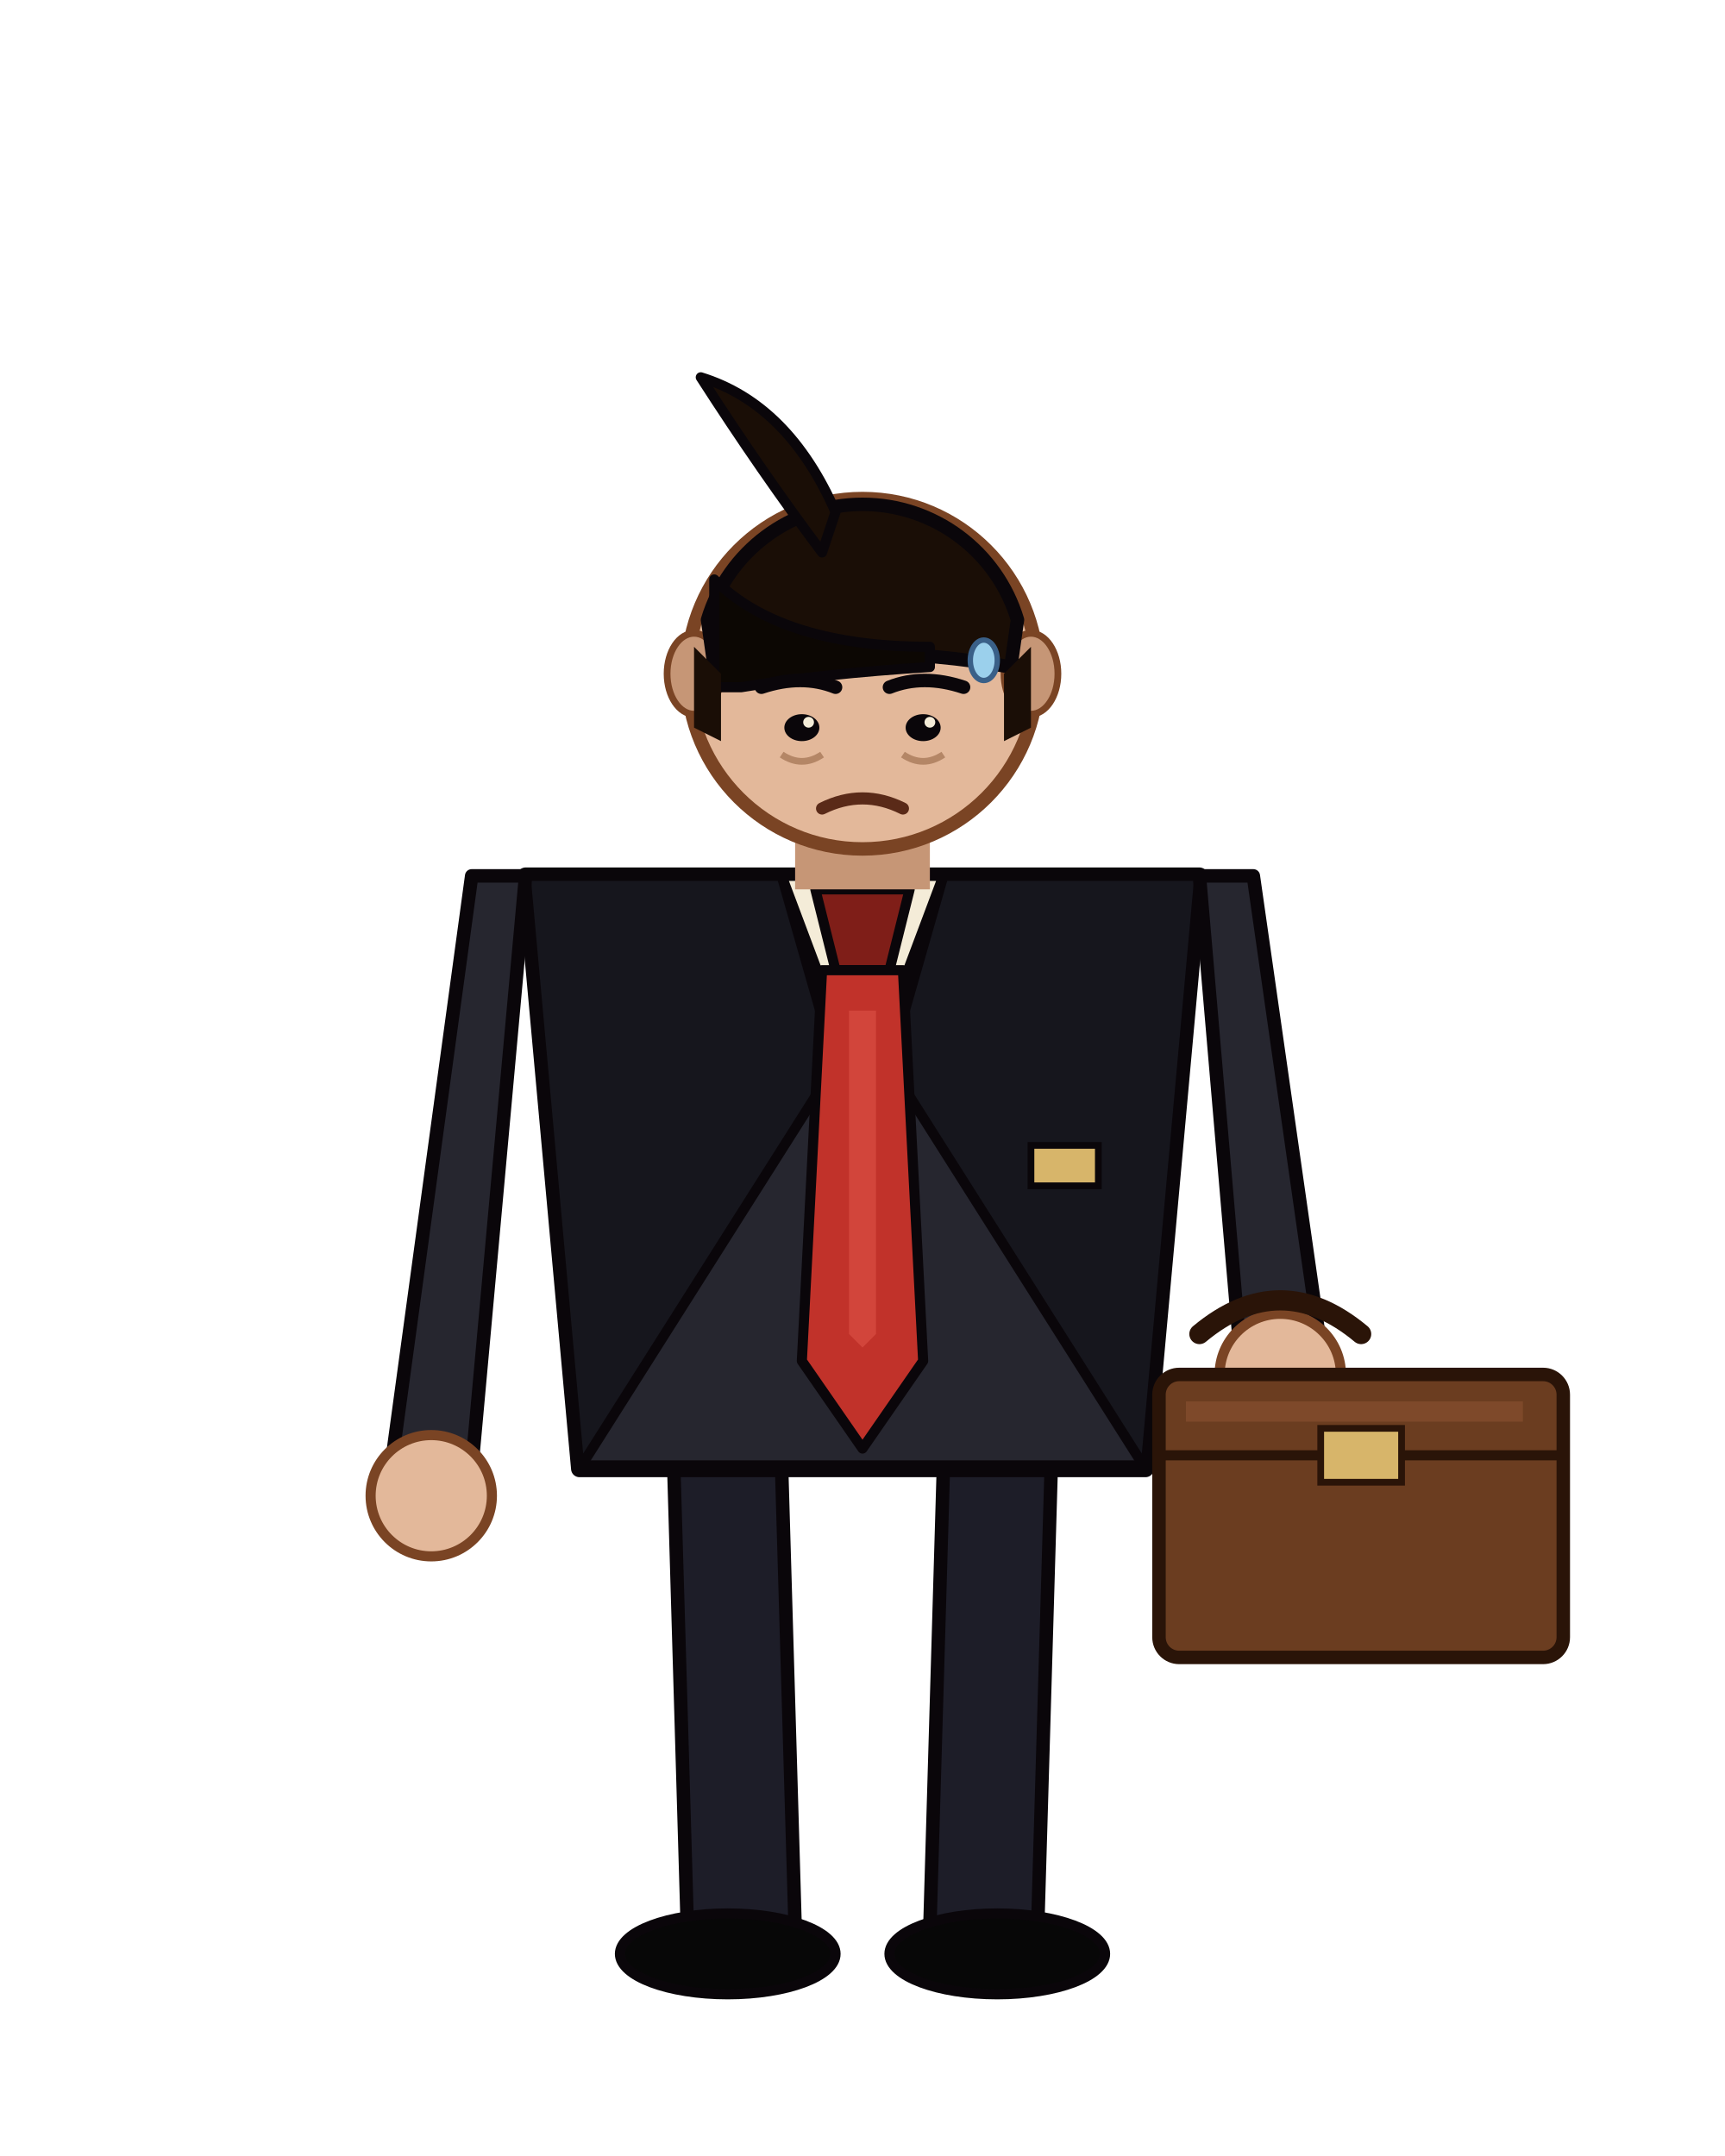
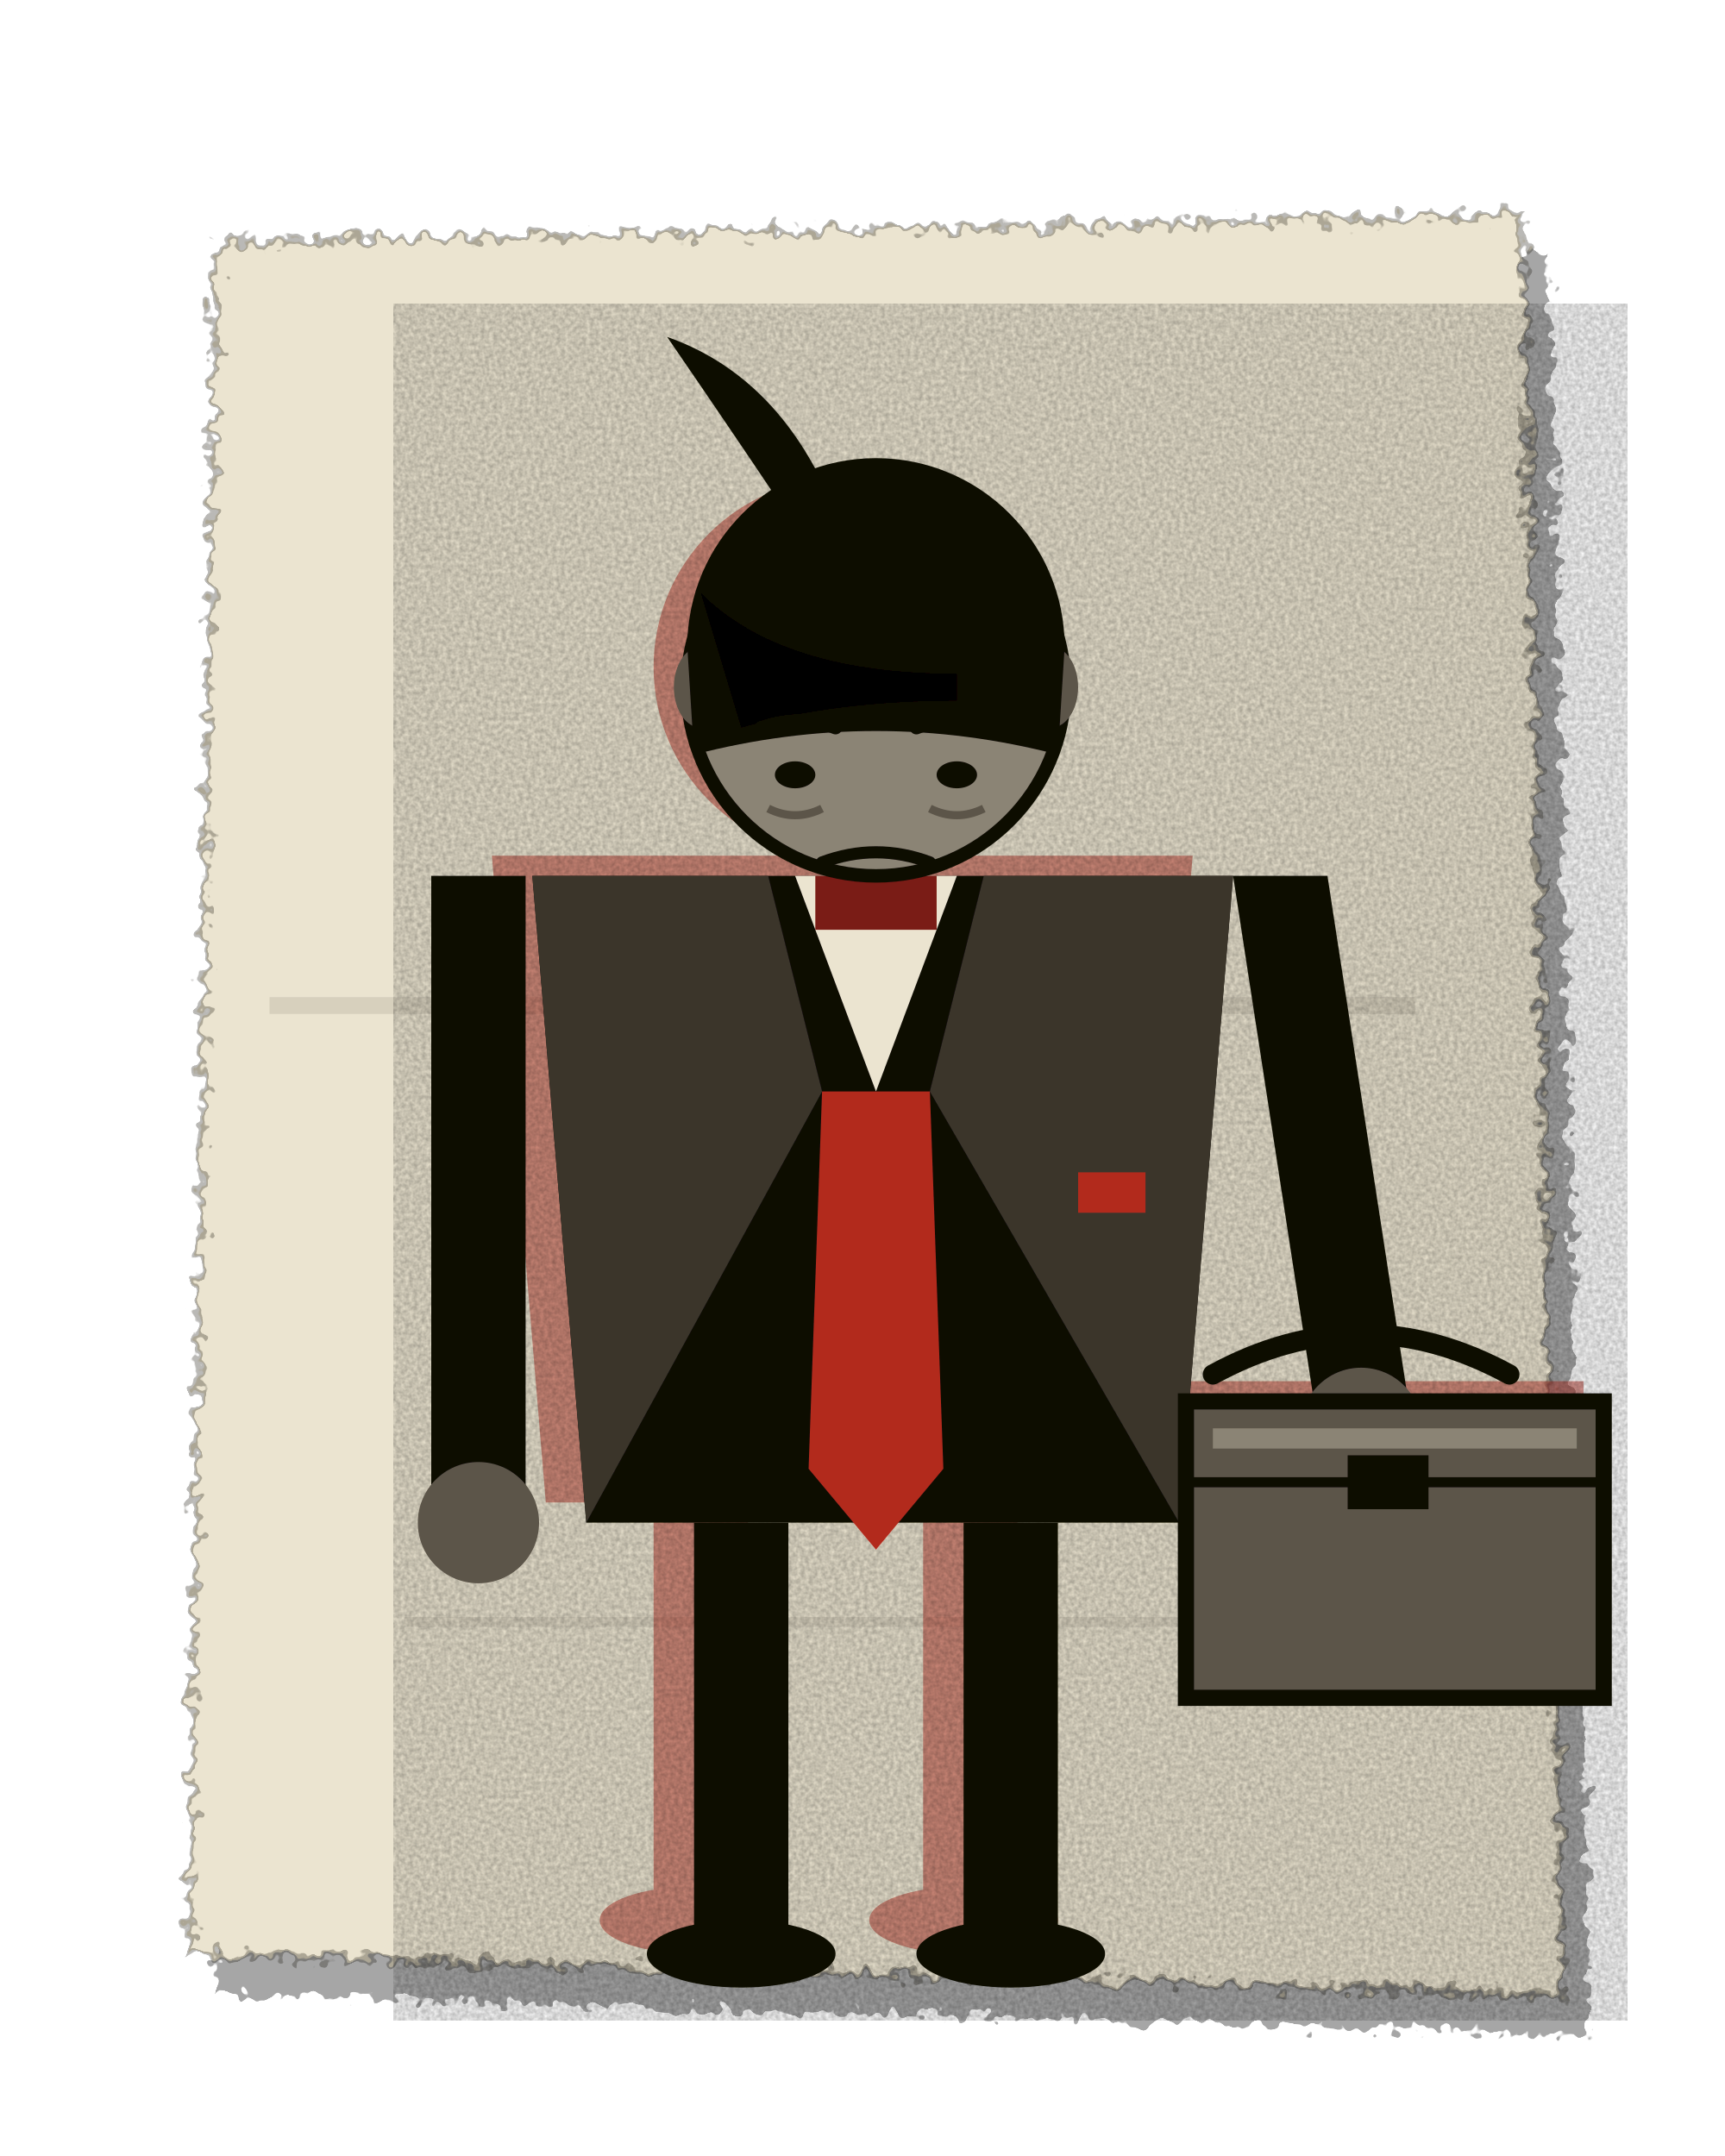
<svg xmlns="http://www.w3.org/2000/svg" viewBox="0 0 256 320" width="256" height="320">
  <defs>
-     <filter id="outline" x="-10%" y="-10%" width="120%" height="120%">
-       <feMorphology operator="dilate" radius="1.5" />
-       <feFlood flood-color="#1d0c06" />
-       <feComposite in2="SourceGraphic" operator="in" />
-       <feComposite in="SourceGraphic" in2="outline_result" operator="over" />
+     <filter id="torn-edge" x="-5%" y="-5%" width="110%" height="110%">
+       <feTurbulence type="fractalNoise" baseFrequency="0.45" numOctaves="2" seed="11" result="n" />
+       <feDisplacementMap in="SourceGraphic" in2="n" scale="5" />
+     </filter>
+     <filter id="ink-noise" x="-2%" y="-2%" width="104%" height="104%">
+       <feTurbulence type="fractalNoise" baseFrequency="1.6" numOctaves="2" seed="9" result="n" />
+       <feColorMatrix in="n" values="0 0 0 0 0  0 0 0 0 0  0 0 0 0 0  0 0 0 0.32 0" result="stipple" />
+       <feComposite in="stipple" in2="SourceGraphic" operator="in" />
+       <feComposite in="SourceGraphic" in2="stipple" operator="over" />
    </filter>
  </defs>
-   <g id="legs">
-     <path d="M 100 218 L 116 218 L 118 286 L 102 286 Z" fill="#1d1d28" stroke="#0a060a" stroke-width="2" stroke-linejoin="round" />
-     <path d="M 140 218 L 156 218 L 154 286 L 138 286 Z" fill="#1d1d28" stroke="#0a060a" stroke-width="2" stroke-linejoin="round" />
-     <ellipse cx="108" cy="290" rx="16" ry="6" fill="#070707" stroke="#0a060a" stroke-width="1.5" />
-     <ellipse cx="148" cy="290" rx="16" ry="6" fill="#070707" stroke="#0a060a" stroke-width="1.5" />
+   <path d="M 32 36 L 226 32 L 232 296 L 28 290 Z" fill="rgba(0,0,0,0.35)" transform="translate(4 6)" filter="url(#torn-edge)" />
+   <path d="M 32 36 L 226 32 L 232 296 L 28 290 Z" fill="#ebe4d0" stroke="#1a140a" stroke-width="1" stroke-opacity="0.30" filter="url(#torn-edge)" />
+   <rect x="40" y="148" width="170" height="2.5" fill="#1a140a" opacity="0.10" />
+   <rect x="60" y="240" width="120" height="1.5" fill="#1a140a" opacity="0.08" />
+   <g opacity="0.50" transform="translate(-3 -3)">
+     <rect x="100" y="226" width="14" height="58" fill="#b22b1f" />
+     <rect x="140" y="226" width="14" height="58" fill="#b22b1f" />
+     <ellipse cx="106" cy="288" rx="14" ry="5" fill="#b22b1f" />
+     <ellipse cx="146" cy="288" rx="14" ry="5" fill="#b22b1f" />
+     <path d="M 84 226 L 172 226 L 180 130 L 76 130 Z" fill="#b22b1f" />
+     <circle cx="128" cy="102" r="28" fill="#b22b1f" />
+     <rect x="178" y="208" width="60" height="44" fill="#b22b1f" />
  </g>
-   <g id="torso">
-     <path d="M 86 218 L 170 218 L 178 130 L 78 130 Z" fill="#26262f" stroke="#0a060a" stroke-width="2.5" stroke-linejoin="round" />
-     <path d="M 86 218 L 124 158 L 116 130 L 78 130 Z" fill="#16161d" stroke="#0a060a" stroke-width="1.5" stroke-linejoin="round" />
-     <path d="M 170 218 L 132 158 L 140 130 L 178 130 Z" fill="#16161d" stroke="#0a060a" stroke-width="1.5" stroke-linejoin="round" />
-     <path d="M 116 130 L 140 130 L 128 162 Z" fill="#f4ecd8" stroke="#0a060a" stroke-width="1.5" stroke-linejoin="round" />
-     <rect x="153" y="170" width="10" height="6" fill="#d7b56a" stroke="#0a060a" stroke-width="1" />
-   </g>
-   <g id="tie">
-     <path d="M 121 132 L 135 132 L 132 144 L 124 144 Z" fill="#7f1e18" stroke="#0a060a" stroke-width="1.5" stroke-linejoin="round" />
-     <path d="M 122 144 L 134 144 L 137 202 L 128 215 L 119 202 Z" fill="#c1322a" stroke="#0a060a" stroke-width="1.5" stroke-linejoin="round" />
-     <path d="M 126 150 L 130 150 L 130 198 L 128 200 L 126 198 Z" fill="#dd5246" opacity="0.6" />
-   </g>
-   <g id="arm-left">
-     <path d="M 78 130 L 70 130 L 58 218 L 70 218 Z" fill="#26262f" stroke="#0a060a" stroke-width="2" stroke-linejoin="round" />
-     <circle cx="64" cy="222" r="9" fill="#e3b89a" stroke="#7a4424" stroke-width="1.5" />
-   </g>
-   <g id="arm-right">
-     <path d="M 178 130 L 186 130 L 196 200 L 184 200 Z" fill="#26262f" stroke="#0a060a" stroke-width="2" stroke-linejoin="round" />
-     <circle cx="190" cy="204" r="9" fill="#e3b89a" stroke="#7a4424" stroke-width="1.5" />
-   </g>
-   <g id="briefcase">
-     <path d="M 178 198 Q 190 188 202 198" fill="none" stroke="#2a1408" stroke-width="3" stroke-linecap="round" />
-     <rect x="172" y="204" width="60" height="42" rx="3" fill="#6b3d20" stroke="#2a1408" stroke-width="2" />
-     <line x1="172" y1="216" x2="232" y2="216" stroke="#2a1408" stroke-width="1.5" />
-     <rect x="196" y="212" width="12" height="8" fill="#d7b56a" stroke="#2a1408" stroke-width="1" />
-     <rect x="176" y="208" width="50" height="3" fill="#8a5230" opacity="0.6" />
-   </g>
-   <g id="head">
-     <rect x="118" y="120" width="20" height="12" fill="#c69676" />
-     <circle cx="128" cy="100" r="26" fill="#e3b89a" stroke="#7a4424" stroke-width="2" />
-     <ellipse cx="103" cy="100" rx="4" ry="6" fill="#c69676" stroke="#7a4424" stroke-width="1" />
-     <ellipse cx="153" cy="100" rx="4" ry="6" fill="#c69676" stroke="#7a4424" stroke-width="1" />
-   </g>
-   <g id="hair">
-     <path d="M 105 92 A 24 24 0 0 1 151 92 L 150 99 Q 128 95 106 99 Z" fill="#1a0e06" stroke="#0a060a" stroke-width="2" stroke-linejoin="round" />
-     <path d="M 106 86 Q 116 96 138 96 L 138 99 Q 122 100 110 102 L 106 102 Z" fill="#0c0703" stroke="#0a060a" stroke-width="1.5" stroke-linejoin="round" />
-     <path d="M 103 96 L 103 108 L 107 110 L 107 100 Z" fill="#1a0e06" />
-     <path d="M 153 96 L 153 108 L 149 110 L 149 100 Z" fill="#1a0e06" />
-     <path id="tuft" d="M 124 76 Q 117 60 104 56 Q 113 70 122 82 Z" fill="#1a0e06" stroke="#0a060a" stroke-width="1.5" stroke-linejoin="round" />
-   </g>
-   <g id="face-detail">
-     <path d="M 113 102 Q 119 100 124 102" fill="none" stroke="#0a060a" stroke-width="2" stroke-linecap="round" />
-     <path d="M 132 102 Q 137 100 143 102" fill="none" stroke="#0a060a" stroke-width="2" stroke-linecap="round" />
-     <ellipse cx="119" cy="108" rx="2.6" ry="2" fill="#0a060a" />
-     <ellipse cx="137" cy="108" rx="2.6" ry="2" fill="#0a060a" />
-     <circle cx="120" cy="107.2" r="0.8" fill="#f4ecd8" />
-     <circle cx="138" cy="107.2" r="0.8" fill="#f4ecd8" />
-     <path d="M 116 112 Q 119 114 122 112" fill="none" stroke="#a07050" stroke-width="1" opacity="0.7" />
-     <path d="M 134 112 Q 137 114 140 112" fill="none" stroke="#a07050" stroke-width="1" opacity="0.7" />
-     <path d="M 122 120 Q 128 117 134 120" fill="none" stroke="#5a2a18" stroke-width="1.8" stroke-linecap="round" />
-     <ellipse cx="146" cy="98" rx="2" ry="3" fill="#9bd0ec" stroke="#3a6088" stroke-width="0.8" />
+   <g id="ink" filter="url(#ink-noise)">
+     <rect x="103" y="226" width="14" height="60" fill="#0e0a05" />
+     <rect x="143" y="226" width="14" height="60" fill="#0e0a05" />
+     <ellipse cx="110" cy="290" rx="14" ry="5" fill="#0e0a05" />
+     <ellipse cx="150" cy="290" rx="14" ry="5" fill="#0e0a05" />
+     <path d="M 87 226 L 175 226 L 183 130 L 79 130 Z" fill="#0e0a05" />
+     <path d="M 118 130 L 142 130 L 130 162 Z" fill="#ebe4d0" />
+     <path d="M 87 226 L 122 162 L 114 130 L 79 130 Z" fill="#3a352c" />
+     <path d="M 175 226 L 138 162 L 146 130 L 183 130 Z" fill="#3a352c" />
+     <rect x="160" y="174" width="10" height="6" fill="#b22b1f" />
+     <path d="M 122 162 L 138 162 L 140 218 L 130 230 L 120 218 Z" fill="#b22b1f" />
+     <rect x="121" y="130" width="18" height="8" fill="#7a1a13" />
+     <rect x="64" y="130" width="14" height="92" fill="#0e0a05" />
+     <circle cx="71" cy="226" r="9" fill="#5c554a" />
+     <path d="M 183 130 L 197 130 L 209 208 L 195 208 Z" fill="#0e0a05" />
+     <circle cx="202" cy="212" r="9" fill="#5c554a" />
+     <path d="M 180 204 Q 202 192 224 204" fill="none" stroke="#0e0a05" stroke-width="3" stroke-linecap="round" />
+     <rect x="176" y="208" width="62" height="44" fill="#5c554a" stroke="#0e0a05" stroke-width="2.4" />
+     <line x1="176" y1="220" x2="238" y2="220" stroke="#0e0a05" stroke-width="1.5" />
+     <rect x="200" y="216" width="12" height="8" fill="#0e0a05" />
+     <rect x="180" y="212" width="54" height="3" fill="#8b8474" />
+     <circle cx="130" cy="102" r="28" fill="#8b8474" stroke="#0e0a05" stroke-width="2" />
+     <ellipse cx="104" cy="102" rx="4" ry="6" fill="#5c554a" />
+     <ellipse cx="156" cy="102" rx="4" ry="6" fill="#5c554a" />
+     <path d="M 102 96 A 28 28 0 0 1 158 96 L 157 112 Q 130 105 103 112 Z" fill="#0e0a05" />
+     <path d="M 104 88 Q 116 100 142 100 L 142 104 Q 124 104 110 108 Z" fill="#000" />
+     <path d="M 124 76 Q 116 56 99 50 Q 110 66 122 84 Z" fill="#0e0a05" />
+     <path d="M 113 108 Q 119 106 124 108" fill="none" stroke="#0e0a05" stroke-width="2" stroke-linecap="round" />
+     <path d="M 136 108 Q 141 106 147 108" fill="none" stroke="#0e0a05" stroke-width="2" stroke-linecap="round" />
+     <ellipse cx="118" cy="115" rx="3" ry="2" fill="#0e0a05" />
+     <ellipse cx="142" cy="115" rx="3" ry="2" fill="#0e0a05" />
+     <path d="M 114 120 Q 118 122 122 120" fill="none" stroke="#5c554a" stroke-width="1.2" />
+     <path d="M 138 120 Q 142 122 146 120" fill="none" stroke="#5c554a" stroke-width="1.2" />
+     <path d="M 122 128 Q 130 125 138 128" fill="none" stroke="#0e0a05" stroke-width="1.8" stroke-linecap="round" />
  </g>
</svg>
